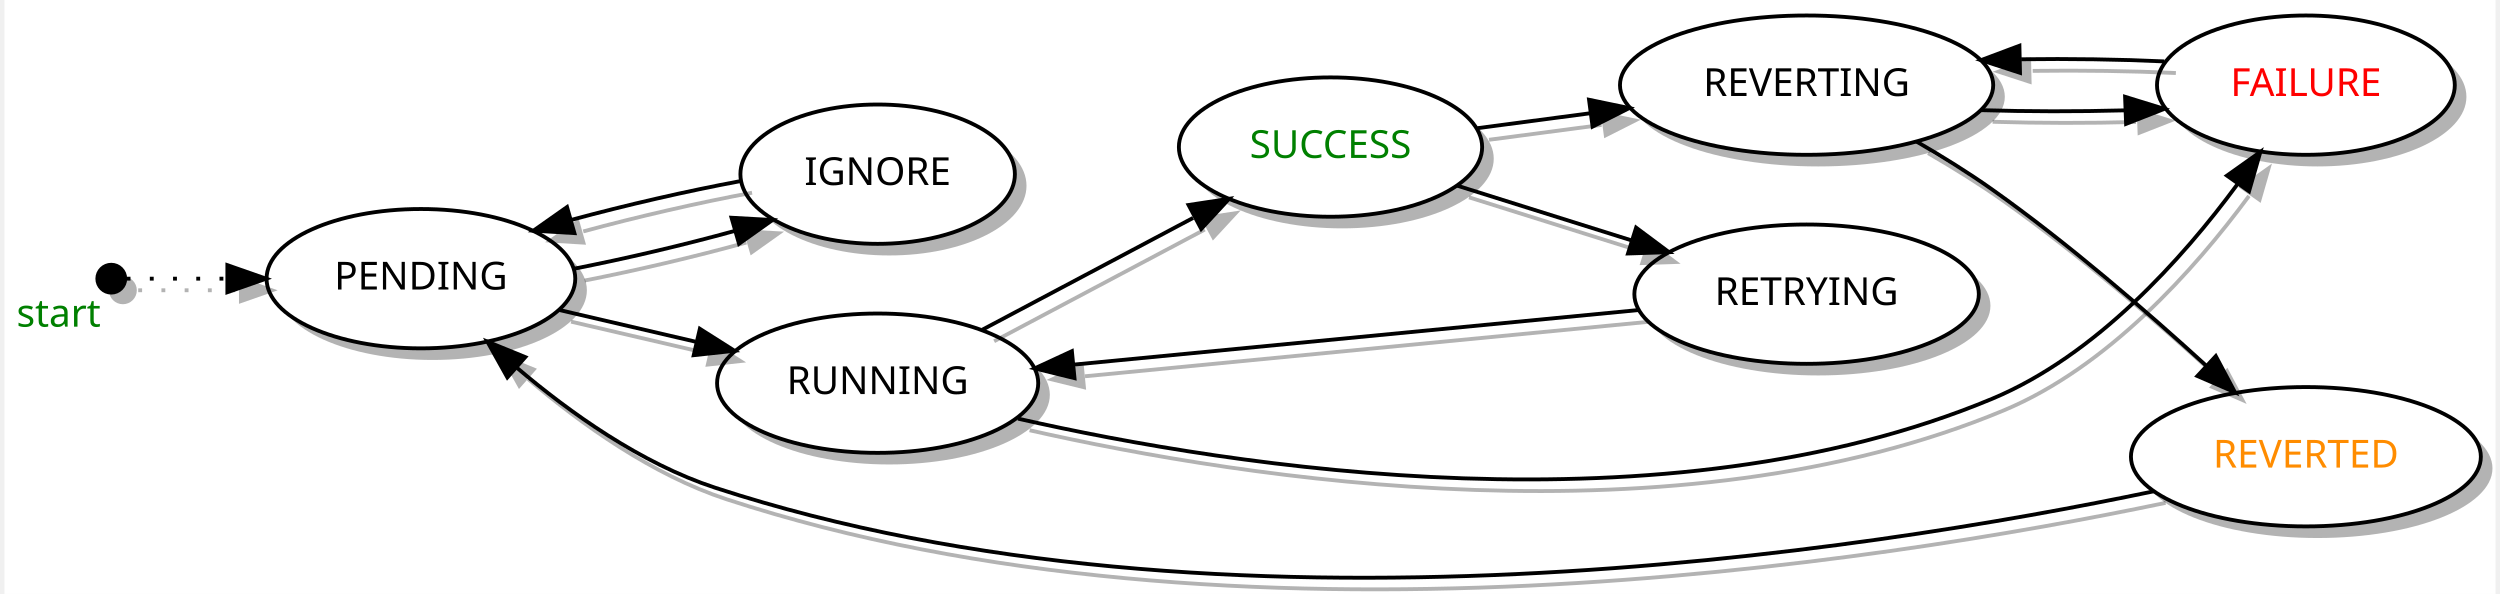
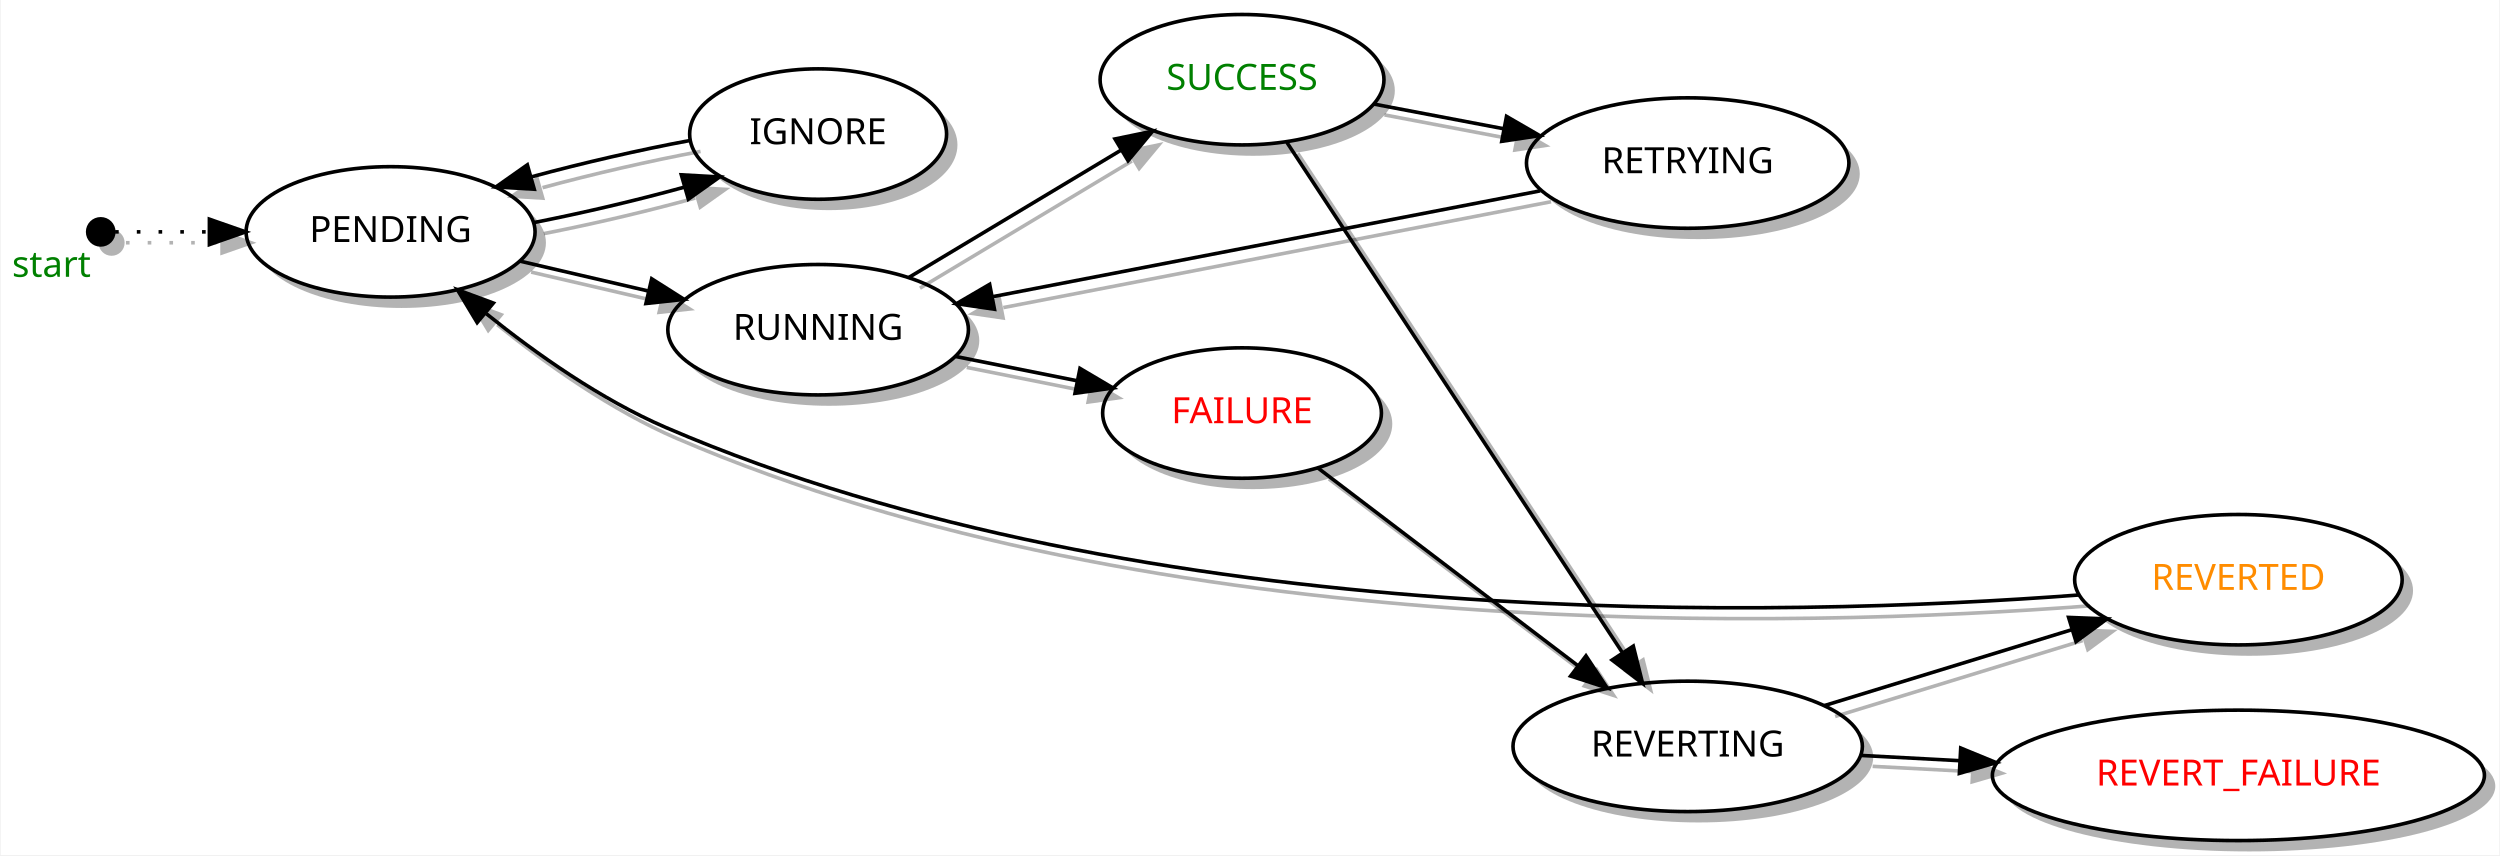
- <svg xmlns="http://www.w3.org/2000/svg" width="644pt" height="153pt" viewBox="0.00 0.00 643.60 153.45" preserveAspectRatio="xMidYMid meet" zoomAndPan="magnify" version="1.1" contentScriptType="application/ecmascript" contentStyleType="text/css">
+ <svg xmlns="http://www.w3.org/2000/svg" width="690pt" height="236pt" viewBox="0.00 0.00 689.60 236.00" preserveAspectRatio="xMidYMid meet" zoomAndPan="magnify" version="1.1" contentScriptType="application/ecmascript" contentStyleType="text/css">
  <defs>
    <linearGradient id="white" x1="0%" y1="0%" x2="0%" y2="0%">
      <stop offset="0%" style="stop-color:rgb(255,255,255);stop-opacity:1" />
    </linearGradient>
    <linearGradient id="black" x1="0%" y1="0%" x2="0%" y2="0%">
      <stop offset="0%" style="stop-color:rgb(0,0,0);stop-opacity:1" />
    </linearGradient>
    <linearGradient id="aquamarine" x1="0%" y1="0%" x2="100%" y2="100%">
      <stop offset="0%" style="stop-color:rgb(255,255,255);stop-opacity:1" />
      <stop offset="100%" style="stop-color:rgb(127,255,212);stop-opacity:1" />
    </linearGradient>
    <linearGradient id="azure" x1="0%" y1="0%" x2="100%" y2="100%">
      <stop offset="0%" style="stop-color:rgb(255,255,255);stop-opacity:1" />
      <stop offset="100%" style="stop-color:rgb(240,255,255);stop-opacity:1" />
    </linearGradient>
    <linearGradient id="blue" x1="0%" y1="0%" x2="100%" y2="100%">
      <stop offset="0%" style="stop-color:rgb(255,255,255);stop-opacity:1" />
      <stop offset="100%" style="stop-color:rgb(0,0,255);stop-opacity:1" />
    </linearGradient>
    <linearGradient id="blueviolet" x1="0%" y1="0%" x2="100%" y2="100%">
      <stop offset="0%" style="stop-color:rgb(255,255,255);stop-opacity:1" />
      <stop offset="100%" style="stop-color:rgb(138,43,226);stop-opacity:1" />
    </linearGradient>
    <linearGradient id="brown" x1="0%" y1="0%" x2="100%" y2="100%">
      <stop offset="0%" style="stop-color:rgb(255,255,255);stop-opacity:1" />
      <stop offset="100%" style="stop-color:rgb(165,42,42);stop-opacity:1" />
    </linearGradient>
    <linearGradient id="cadetblue" x1="0%" y1="0%" x2="100%" y2="100%">
      <stop offset="0%" style="stop-color:rgb(255,255,255);stop-opacity:1" />
      <stop offset="100%" style="stop-color:rgb(95,158,160);stop-opacity:1" />
    </linearGradient>
    <linearGradient id="chocolate" x1="0%" y1="0%" x2="100%" y2="100%">
      <stop offset="0%" style="stop-color:rgb(255,255,255);stop-opacity:1" />
      <stop offset="100%" style="stop-color:rgb(210,105,30);stop-opacity:1" />
    </linearGradient>
    <linearGradient id="cornflowerblue" x1="0%" y1="0%" x2="100%" y2="100%">
      <stop offset="0%" style="stop-color:rgb(255,255,255);stop-opacity:1" />
      <stop offset="100%" style="stop-color:rgb(100,149,237);stop-opacity:1" />
    </linearGradient>
    <linearGradient id="crimson" x1="0%" y1="0%" x2="100%" y2="100%">
      <stop offset="0%" style="stop-color:rgb(255,255,255);stop-opacity:1" />
      <stop offset="100%" style="stop-color:rgb(220,20,60);stop-opacity:1" />
    </linearGradient>
    <linearGradient id="cyan" x1="0%" y1="0%" x2="100%" y2="100%">
      <stop offset="0%" style="stop-color:rgb(255,255,255);stop-opacity:1" />
      <stop offset="100%" style="stop-color:rgb(0,255,255);stop-opacity:1" />
    </linearGradient>
    <linearGradient id="darkgreen" x1="0%" y1="0%" x2="100%" y2="100%">
      <stop offset="0%" style="stop-color:rgb(255,255,255);stop-opacity:1" />
      <stop offset="100%" style="stop-color:rgb(0,100,0);stop-opacity:1" />
    </linearGradient>
    <linearGradient id="darkorange" x1="0%" y1="0%" x2="100%" y2="100%">
      <stop offset="0%" style="stop-color:rgb(255,255,255);stop-opacity:1" />
      <stop offset="100%" style="stop-color:rgb(255,140,0);stop-opacity:1" />
    </linearGradient>
    <linearGradient id="gold" x1="0%" y1="0%" x2="100%" y2="100%">
      <stop offset="0%" style="stop-color:rgb(255,255,255);stop-opacity:1" />
      <stop offset="100%" style="stop-color:rgb(255,215,0);stop-opacity:1" />
    </linearGradient>
    <linearGradient id="gray" x1="0%" y1="0%" x2="100%" y2="100%">
      <stop offset="0%" style="stop-color:rgb(255,255,255);stop-opacity:1" />
      <stop offset="100%" style="stop-color:rgb(192,192,192);stop-opacity:1" />
    </linearGradient>
    <linearGradient id="greenyellow" x1="0%" y1="0%" x2="100%" y2="100%">
      <stop offset="0%" style="stop-color:rgb(255,255,255);stop-opacity:1" />
      <stop offset="100%" style="stop-color:rgb(173,255,47);stop-opacity:1" />
    </linearGradient>
    <linearGradient id="green" x1="0%" y1="0%" x2="100%" y2="100%">
      <stop offset="0%" style="stop-color:rgb(255,255,255);stop-opacity:1" />
      <stop offset="100%" style="stop-color:rgb(0,255,0);stop-opacity:1" />
    </linearGradient>
    <linearGradient id="grey" x1="0%" y1="0%" x2="100%" y2="100%">
      <stop offset="0%" style="stop-color:rgb(255,255,255);stop-opacity:1" />
      <stop offset="100%" style="stop-color:rgb(192,192,192);stop-opacity:1" />
    </linearGradient>
    <linearGradient id="hotpink" x1="0%" y1="0%" x2="100%" y2="100%">
      <stop offset="0%" style="stop-color:rgb(255,255,255);stop-opacity:1" />
      <stop offset="100%" style="stop-color:rgb(255,105,180);stop-opacity:1" />
    </linearGradient>
    <linearGradient id="indianred" x1="0%" y1="0%" x2="100%" y2="100%">
      <stop offset="0%" style="stop-color:rgb(255,255,255);stop-opacity:1" />
      <stop offset="100%" style="stop-color:rgb(205,92,92);stop-opacity:1" />
    </linearGradient>
    <linearGradient id="indigo" x1="0%" y1="0%" x2="100%" y2="100%">
      <stop offset="0%" style="stop-color:rgb(255,255,255);stop-opacity:1" />
      <stop offset="100%" style="stop-color:rgb(75,0,130);stop-opacity:1" />
    </linearGradient>
    <linearGradient id="lavender" x1="0%" y1="0%" x2="100%" y2="100%">
      <stop offset="0%" style="stop-color:rgb(255,255,255);stop-opacity:1" />
      <stop offset="100%" style="stop-color:rgb(230,230,250);stop-opacity:1" />
    </linearGradient>
    <linearGradient id="lightblue" x1="0%" y1="0%" x2="100%" y2="100%">
      <stop offset="0%" style="stop-color:rgb(255,255,255);stop-opacity:1" />
      <stop offset="100%" style="stop-color:rgb(173,216,230);stop-opacity:1" />
    </linearGradient>
    <linearGradient id="lightgray" x1="0%" y1="0%" x2="100%" y2="100%">
      <stop offset="0%" style="stop-color:rgb(255,255,255);stop-opacity:1" />
      <stop offset="100%" style="stop-color:rgb(211,211,211);stop-opacity:1" />
    </linearGradient>
    <linearGradient id="lightgrey" x1="0%" y1="0%" x2="100%" y2="100%">
      <stop offset="0%" style="stop-color:rgb(255,255,255);stop-opacity:1" />
      <stop offset="100%" style="stop-color:rgb(211,211,211);stop-opacity:1" />
    </linearGradient>
    <linearGradient id="magenta" x1="0%" y1="0%" x2="100%" y2="100%">
      <stop offset="0%" style="stop-color:rgb(255,255,255);stop-opacity:1" />
      <stop offset="100%" style="stop-color:rgb(255,0,255);stop-opacity:1" />
    </linearGradient>
    <linearGradient id="maroon" x1="0%" y1="0%" x2="100%" y2="100%">
      <stop offset="0%" style="stop-color:rgb(255,255,255);stop-opacity:1" />
      <stop offset="100%" style="stop-color:rgb(176,48,96);stop-opacity:1" />
    </linearGradient>
    <linearGradient id="mediumblue" x1="0%" y1="0%" x2="100%" y2="100%">
      <stop offset="0%" style="stop-color:rgb(255,255,255);stop-opacity:1" />
      <stop offset="100%" style="stop-color:rgb(0,0,205);stop-opacity:1" />
    </linearGradient>
    <linearGradient id="mediumpurple" x1="0%" y1="0%" x2="100%" y2="100%">
      <stop offset="0%" style="stop-color:rgb(255,255,255);stop-opacity:1" />
      <stop offset="100%" style="stop-color:rgb(147,112,219);stop-opacity:1" />
    </linearGradient>
    <linearGradient id="orange" x1="0%" y1="0%" x2="100%" y2="100%">
      <stop offset="0%" style="stop-color:rgb(255,255,255);stop-opacity:1" />
      <stop offset="100%" style="stop-color:rgb(255,165,0);stop-opacity:1" />
    </linearGradient>
    <linearGradient id="pink" x1="0%" y1="0%" x2="100%" y2="100%">
      <stop offset="0%" style="stop-color:rgb(255,255,255);stop-opacity:1" />
      <stop offset="100%" style="stop-color:rgb(255,192,203);stop-opacity:1" />
    </linearGradient>
    <linearGradient id="purple" x1="0%" y1="0%" x2="100%" y2="100%">
      <stop offset="0%" style="stop-color:rgb(255,255,255);stop-opacity:1" />
      <stop offset="100%" style="stop-color:rgb(160,32,240);stop-opacity:1" />
    </linearGradient>
    <linearGradient id="red" x1="0%" y1="0%" x2="100%" y2="100%">
      <stop offset="0%" style="stop-color:rgb(255,255,255);stop-opacity:1" />
      <stop offset="100%" style="stop-color:rgb(255,0,0);stop-opacity:1" />
    </linearGradient>
    <linearGradient id="steelblue" x1="0%" y1="0%" x2="100%" y2="100%">
      <stop offset="0%" style="stop-color:rgb(255,255,255);stop-opacity:1" />
      <stop offset="100%" style="stop-color:rgb(70,130,180);stop-opacity:1" />
    </linearGradient>
    <linearGradient id="violet" x1="0%" y1="0%" x2="100%" y2="100%">
      <stop offset="0%" style="stop-color:rgb(255,255,255);stop-opacity:1" />
      <stop offset="100%" style="stop-color:rgb(238,130,238);stop-opacity:1" />
    </linearGradient>
    <linearGradient id="yellow" x1="0%" y1="0%" x2="100%" y2="100%">
      <stop offset="0%" style="stop-color:rgb(255,255,255);stop-opacity:1" />
      <stop offset="100%" style="stop-color:rgb(255,255,0);stop-opacity:1" />
    </linearGradient>
    <linearGradient id="none" x1="0%" y1="0%" x2="100%" y2="100%">
      <stop offset="0%" style="stop-color:rgb(255,255,255);stop-opacity:1" />
      <stop offset="100%" style="stop-color:rgb(255,255,255);stop-opacity:1" />
    </linearGradient>
  </defs>
-   <g id="graph0" class="graph" transform="scale(1 1) rotate(0) translate(4 149.447)">
-     <polygon fill="white" stroke="none" points="-4,4 -4,-149.447 639.6,-149.447 639.6,4 -4,4" />
+   <g id="graph0" class="graph" transform="scale(1 1) rotate(0) translate(4 232)">
+     <polygon fill="white" stroke="none" points="-4,4 -4,-232 685.6,-232 685.6,4 -4,4" />
    <g id="node1" class="node">
-       <ellipse fill="none" stroke="black" cx="103.6" cy="-77.447" rx="39.877" ry="18" style="fill: black; stroke: none; fill-opacity:0.3" transform="translate(3,3)" />
-       <ellipse fill="none" stroke="black" cx="103.6" cy="-77.447" rx="39.877" ry="18" style="fill: url(#none);stroke: black;" />
-       <text text-anchor="middle" x="103.6" y="-74.647" font-family="Times,serif" font-size="11.00" style="font-size:10px; font-family:sans-serif;">PENDING</text>
+       <ellipse fill="none" stroke="black" cx="103.6" cy="-168" rx="39.877" ry="18" style="fill: black; stroke: none; fill-opacity:0.3" transform="translate(3,3)" />
+       <ellipse fill="none" stroke="black" cx="103.6" cy="-168" rx="39.877" ry="18" style="fill: url(#none);stroke: black;" />
+       <text text-anchor="middle" x="103.6" y="-165.2" font-family="Times,serif" font-size="11.00" style="font-size:10px; font-family:sans-serif;">PENDING</text>
    </g>
    <g id="node2" class="node">
-       <ellipse fill="none" stroke="black" cx="221.6" cy="-104.447" rx="35.458" ry="18" style="fill: black; stroke: none; fill-opacity:0.3" transform="translate(3,3)" />
-       <ellipse fill="none" stroke="black" cx="221.6" cy="-104.447" rx="35.458" ry="18" style="fill: url(#none);stroke: black;" />
-       <text text-anchor="middle" x="221.6" y="-101.647" font-family="Times,serif" font-size="11.00" style="font-size:10px; font-family:sans-serif;">IGNORE</text>
+       <ellipse fill="none" stroke="black" cx="221.6" cy="-195" rx="35.458" ry="18" style="fill: black; stroke: none; fill-opacity:0.3" transform="translate(3,3)" />
+       <ellipse fill="none" stroke="black" cx="221.6" cy="-195" rx="35.458" ry="18" style="fill: url(#none);stroke: black;" />
+       <text text-anchor="middle" x="221.6" y="-192.2" font-family="Times,serif" font-size="11.00" style="font-size:10px; font-family:sans-serif;">IGNORE</text>
    </g>
    <g id="edge1" class="edge">
-       <polygon fill="black" stroke="black" points="183.844,-93.193 194.423,-92.603 185.786,-86.468 183.844,-93.193" style="fill: black; stroke: none; fill-opacity:0.3" transform="translate(3,3)" />
-       <path fill="none" stroke="black" d="M142.904,-79.971C156.367,-82.596 171.436,-86.136 184.694,-89.795" style="fill: none; stroke: black; stroke-opacity:0.3" transform="translate(3,3)" />
-       <polygon fill="black" stroke="black" points="183.844,-93.193 194.423,-92.603 185.786,-86.468 183.844,-93.193" style="fill: url(#black);stroke: black;" />
-       <path fill="none" stroke="black" d="M142.904,-79.971C156.367,-82.596 171.436,-86.136 184.694,-89.795" />
+       <polygon fill="black" stroke="black" points="183.844,-183.746 194.423,-183.156 185.786,-177.02 183.844,-183.746" style="fill: black; stroke: none; fill-opacity:0.3" transform="translate(3,3)" />
+       <path fill="none" stroke="black" d="M142.904,-170.524C156.367,-173.149 171.436,-176.689 184.694,-180.348" style="fill: none; stroke: black; stroke-opacity:0.3" transform="translate(3,3)" />
+       <polygon fill="black" stroke="black" points="183.844,-183.746 194.423,-183.156 185.786,-177.02 183.844,-183.746" style="fill: url(#black);stroke: black;" />
+       <path fill="none" stroke="black" d="M142.904,-170.524C156.367,-173.149 171.436,-176.689 184.694,-180.348" />
    </g>
    <g id="node3" class="node">
-       <ellipse fill="none" stroke="black" cx="221.6" cy="-50.447" rx="41.485" ry="18" style="fill: black; stroke: none; fill-opacity:0.3" transform="translate(3,3)" />
-       <ellipse fill="none" stroke="black" cx="221.6" cy="-50.447" rx="41.485" ry="18" style="fill: url(#none);stroke: black;" />
-       <text text-anchor="middle" x="221.6" y="-47.647" font-family="Times,serif" font-size="11.00" style="font-size:10px; font-family:sans-serif;">RUNNING</text>
+       <ellipse fill="none" stroke="black" cx="221.6" cy="-141" rx="41.485" ry="18" style="fill: black; stroke: none; fill-opacity:0.3" transform="translate(3,3)" />
+       <ellipse fill="none" stroke="black" cx="221.6" cy="-141" rx="41.485" ry="18" style="fill: url(#none);stroke: black;" />
+       <text text-anchor="middle" x="221.6" y="-138.2" font-family="Times,serif" font-size="11.00" style="font-size:10px; font-family:sans-serif;">RUNNING</text>
    </g>
    <g id="edge2" class="edge">
-       <polygon fill="black" stroke="black" points="175.668,-64.499 184.615,-58.823 174.081,-57.681 175.668,-64.499" style="fill: black; stroke: none; fill-opacity:0.3" transform="translate(3,3)" />
-       <path fill="none" stroke="black" d="M139.404,-69.346C150.45,-66.775 162.839,-63.892 174.549,-61.166" style="fill: none; stroke: black; stroke-opacity:0.3" transform="translate(3,3)" />
-       <polygon fill="black" stroke="black" points="175.668,-64.499 184.615,-58.823 174.081,-57.681 175.668,-64.499" style="fill: url(#black);stroke: black;" />
-       <path fill="none" stroke="black" d="M139.404,-69.346C150.45,-66.775 162.839,-63.892 174.549,-61.166" />
+       <polygon fill="black" stroke="black" points="175.668,-155.052 184.615,-149.376 174.081,-148.234 175.668,-155.052" style="fill: black; stroke: none; fill-opacity:0.3" transform="translate(3,3)" />
+       <path fill="none" stroke="black" d="M139.404,-159.899C150.45,-157.328 162.839,-154.444 174.549,-151.719" style="fill: none; stroke: black; stroke-opacity:0.3" transform="translate(3,3)" />
+       <polygon fill="black" stroke="black" points="175.668,-155.052 184.615,-149.376 174.081,-148.234 175.668,-155.052" style="fill: url(#black);stroke: black;" />
+       <path fill="none" stroke="black" d="M139.404,-159.899C150.45,-157.328 162.839,-154.444 174.549,-151.719" />
+     </g>
+     <g id="edge9" class="edge">
+       <polygon fill="black" stroke="black" points="143.256,-179.774 132.68,-180.414 141.347,-186.508 143.256,-179.774" style="fill: black; stroke: none; fill-opacity:0.3" transform="translate(3,3)" />
+       <path fill="none" stroke="black" d="M186.149,-193.21C172.427,-190.657 156.587,-187.02 142.538,-183.208" style="fill: none; stroke: black; stroke-opacity:0.3" transform="translate(3,3)" />
+       <polygon fill="black" stroke="black" points="143.256,-179.774 132.68,-180.414 141.347,-186.508 143.256,-179.774" style="fill: url(#black);stroke: black;" />
+       <path fill="none" stroke="black" d="M186.149,-193.21C172.427,-190.657 156.587,-187.02 142.538,-183.208" />
+     </g>
+     <g id="node4" class="node">
+       <ellipse fill="none" stroke="black" cx="338.6" cy="-210" rx="39.174" ry="18" style="fill: black; stroke: none; fill-opacity:0.3" transform="translate(3,3)" />
+       <ellipse fill="none" stroke="black" cx="338.6" cy="-210" rx="39.174" ry="18" style="fill: url(#none);stroke: black;" />
+       <text text-anchor="middle" x="338.6" y="-207.2" font-family="Times,serif" font-size="11.00" fill="green" style="font-size:10px; font-family:sans-serif;">SUCCESS</text>
    </g>
    <g id="edge6" class="edge">
-       <polygon fill="black" stroke="black" points="143.256,-89.221 132.68,-89.861 141.347,-95.956 143.256,-89.221" style="fill: black; stroke: none; fill-opacity:0.3" transform="translate(3,3)" />
-       <path fill="none" stroke="black" d="M186.149,-102.657C172.427,-100.105 156.587,-96.467 142.538,-92.655" style="fill: none; stroke: black; stroke-opacity:0.3" transform="translate(3,3)" />
-       <polygon fill="black" stroke="black" points="143.256,-89.221 132.68,-89.861 141.347,-95.956 143.256,-89.221" style="fill: url(#black);stroke: black;" />
-       <path fill="none" stroke="black" d="M186.149,-102.657C172.427,-100.105 156.587,-96.467 142.538,-92.655" />
-     </g>
-     <g id="node4" class="node">
-       <ellipse fill="none" stroke="black" cx="338.6" cy="-111.447" rx="39.174" ry="18" style="fill: black; stroke: none; fill-opacity:0.3" transform="translate(3,3)" />
-       <ellipse fill="none" stroke="black" cx="338.6" cy="-111.447" rx="39.174" ry="18" style="fill: url(#none);stroke: black;" />
-       <text text-anchor="middle" x="338.6" y="-108.647" font-family="Times,serif" font-size="11.00" fill="green" style="font-size:10px; font-family:sans-serif;">SUCCESS</text>
+       <polygon fill="black" stroke="black" points="303.542,-193.647 313.918,-195.791 307.144,-187.645 303.542,-193.647" style="fill: black; stroke: none; fill-opacity:0.3" transform="translate(3,3)" />
+       <path fill="none" stroke="black" d="M246.708,-155.465C263.688,-165.653 286.614,-179.408 305.192,-190.555" style="fill: none; stroke: black; stroke-opacity:0.3" transform="translate(3,3)" />
+       <polygon fill="black" stroke="black" points="303.542,-193.647 313.918,-195.791 307.144,-187.645 303.542,-193.647" style="fill: url(#black);stroke: black;" />
+       <path fill="none" stroke="black" d="M246.708,-155.465C263.688,-165.653 286.614,-179.408 305.192,-190.555" />
+     </g>
+     <g id="node7" class="node">
+       <ellipse fill="none" stroke="black" cx="338.6" cy="-118" rx="38.471" ry="18" style="fill: black; stroke: none; fill-opacity:0.3" transform="translate(3,3)" />
+       <ellipse fill="none" stroke="black" cx="338.6" cy="-118" rx="38.471" ry="18" style="fill: url(#none);stroke: black;" />
+       <text text-anchor="middle" x="338.6" y="-115.2" font-family="Times,serif" font-size="11.00" fill="red" style="font-size:10px; font-family:sans-serif;">FAILURE</text>
+     </g>
+     <g id="edge7" class="edge">
+       <polygon fill="black" stroke="black" points="293.875,-130.314 302.994,-124.921 292.502,-123.45 293.875,-130.314" style="fill: black; stroke: none; fill-opacity:0.3" transform="translate(3,3)" />
+       <path fill="none" stroke="black" d="M259.62,-133.596C270.277,-131.465 282.015,-129.117 293.076,-126.905" style="fill: none; stroke: black; stroke-opacity:0.3" transform="translate(3,3)" />
+       <polygon fill="black" stroke="black" points="293.875,-130.314 302.994,-124.921 292.502,-123.45 293.875,-130.314" style="fill: url(#black);stroke: black;" />
+       <path fill="none" stroke="black" d="M259.62,-133.596C270.277,-131.465 282.015,-129.117 293.076,-126.905" />
+     </g>
+     <g id="node5" class="node">
+       <ellipse fill="none" stroke="black" cx="461.6" cy="-187" rx="44.498" ry="18" style="fill: black; stroke: none; fill-opacity:0.3" transform="translate(3,3)" />
+       <ellipse fill="none" stroke="black" cx="461.6" cy="-187" rx="44.498" ry="18" style="fill: url(#none);stroke: black;" />
+       <text text-anchor="middle" x="461.6" y="-184.2" font-family="Times,serif" font-size="11.00" style="font-size:10px; font-family:sans-serif;">RETRYING</text>
+     </g>
+     <g id="edge3" class="edge">
+       <polygon fill="black" stroke="black" points="411.599,-199.877 420.769,-194.571 410.292,-193 411.599,-199.877" style="fill: black; stroke: none; fill-opacity:0.3" transform="translate(3,3)" />
+       <path fill="none" stroke="black" d="M374.923,-203.286C386.15,-201.152 398.784,-198.75 410.831,-196.46" style="fill: none; stroke: black; stroke-opacity:0.3" transform="translate(3,3)" />
+       <polygon fill="black" stroke="black" points="411.599,-199.877 420.769,-194.571 410.292,-193 411.599,-199.877" style="fill: url(#black);stroke: black;" />
+       <path fill="none" stroke="black" d="M374.923,-203.286C386.15,-201.152 398.784,-198.75 410.831,-196.46" />
+     </g>
+     <g id="node6" class="node">
+       <ellipse fill="none" stroke="black" cx="461.6" cy="-26" rx="48.214" ry="18" style="fill: black; stroke: none; fill-opacity:0.3" transform="translate(3,3)" />
+       <ellipse fill="none" stroke="black" cx="461.6" cy="-26" rx="48.214" ry="18" style="fill: url(#none);stroke: black;" />
+       <text text-anchor="middle" x="461.6" y="-23.2" font-family="Times,serif" font-size="11.00" style="font-size:10px; font-family:sans-serif;">REVERTING</text>
+     </g>
+     <g id="edge4" class="edge">
+       <polygon fill="black" stroke="black" points="446.589,-53.677 449.159,-43.398 440.74,-49.831 446.589,-53.677" style="fill: black; stroke: none; fill-opacity:0.3" transform="translate(3,3)" />
+       <path fill="none" stroke="black" d="M350.983,-192.69C372.333,-160.224 418.489,-90.037 443.559,-51.913" style="fill: none; stroke: black; stroke-opacity:0.3" transform="translate(3,3)" />
+       <polygon fill="black" stroke="black" points="446.589,-53.677 449.159,-43.398 440.74,-49.831 446.589,-53.677" style="fill: url(#black);stroke: black;" />
+       <path fill="none" stroke="black" d="M350.983,-192.69C372.333,-160.224 418.489,-90.037 443.559,-51.913" />
+     </g>
+     <g id="edge5" class="edge">
+       <polygon fill="black" stroke="black" points="270.27,-146.649 259.788,-148.188 268.942,-153.522 270.27,-146.649" style="fill: black; stroke: none; fill-opacity:0.3" transform="translate(3,3)" />
+       <path fill="none" stroke="black" d="M420.898,-179.327C379.28,-171.283 313.912,-158.649 269.71,-150.105" style="fill: none; stroke: black; stroke-opacity:0.3" transform="translate(3,3)" />
+       <polygon fill="black" stroke="black" points="270.27,-146.649 259.788,-148.188 268.942,-153.522 270.27,-146.649" style="fill: url(#black);stroke: black;" />
+       <path fill="none" stroke="black" d="M420.898,-179.327C379.28,-171.283 313.912,-158.649 269.71,-150.105" />
+     </g>
+     <g id="node8" class="node">
+       <ellipse fill="none" stroke="black" cx="613.6" cy="-72" rx="45.201" ry="18" style="fill: black; stroke: none; fill-opacity:0.3" transform="translate(3,3)" />
+       <ellipse fill="none" stroke="black" cx="613.6" cy="-72" rx="45.201" ry="18" style="fill: url(#none);stroke: black;" />
+       <text text-anchor="middle" x="613.6" y="-69.2" font-family="Times,serif" font-size="11.00" fill="darkorange" style="font-size:10px; font-family:sans-serif;">REVERTED</text>
+     </g>
+     <g id="edge11" class="edge">
+       <polygon fill="black" stroke="black" points="566.731,-61.594 577.318,-61.18 568.783,-54.902 566.731,-61.594" style="fill: black; stroke: none; fill-opacity:0.3" transform="translate(3,3)" />
+       <path fill="none" stroke="black" d="M499.294,-37.253C519.903,-43.573 545.786,-51.51 567.61,-58.203" style="fill: none; stroke: black; stroke-opacity:0.3" transform="translate(3,3)" />
+       <polygon fill="black" stroke="black" points="566.731,-61.594 577.318,-61.18 568.783,-54.902 566.731,-61.594" style="fill: url(#black);stroke: black;" />
+       <path fill="none" stroke="black" d="M499.294,-37.253C519.903,-43.573 545.786,-51.51 567.61,-58.203" />
+     </g>
+     <g id="node9" class="node">
+       <ellipse fill="none" stroke="black" cx="613.6" cy="-18" rx="67.902" ry="18" style="fill: black; stroke: none; fill-opacity:0.3" transform="translate(3,3)" />
+       <ellipse fill="none" stroke="black" cx="613.6" cy="-18" rx="67.902" ry="18" style="fill: url(#none);stroke: black;" />
+       <text text-anchor="middle" x="613.6" y="-15.2" font-family="Times,serif" font-size="11.00" fill="red" style="font-size:10px; font-family:sans-serif;">REVERT_FAILURE</text>
+     </g>
+     <g id="edge10" class="edge">
+       <polygon fill="black" stroke="black" points="536.962,-25.539 546.761,-21.511 536.589,-18.549 536.962,-25.539" style="fill: black; stroke: none; fill-opacity:0.3" transform="translate(3,3)" />
+       <path fill="none" stroke="black" d="M509.649,-23.491C518.294,-23.03 527.516,-22.538 536.755,-22.045" style="fill: none; stroke: black; stroke-opacity:0.3" transform="translate(3,3)" />
+       <polygon fill="black" stroke="black" points="536.962,-25.539 546.761,-21.511 536.589,-18.549 536.962,-25.539" style="fill: url(#black);stroke: black;" />
+       <path fill="none" stroke="black" d="M509.649,-23.491C518.294,-23.03 527.516,-22.538 536.755,-22.045" />
    </g>
    <g id="edge12" class="edge">
-       <polygon fill="black" stroke="black" points="301.924,-96.485 312.398,-98.079 305.204,-90.301 301.924,-96.485" style="fill: black; stroke: none; fill-opacity:0.3" transform="translate(3,3)" />
-       <path fill="none" stroke="black" d="M248.695,-64.289C264.799,-72.831 285.643,-83.887 303.1,-93.147" style="fill: none; stroke: black; stroke-opacity:0.3" transform="translate(3,3)" />
-       <polygon fill="black" stroke="black" points="301.924,-96.485 312.398,-98.079 305.204,-90.301 301.924,-96.485" style="fill: url(#black);stroke: black;" />
-       <path fill="none" stroke="black" d="M248.695,-64.289C264.799,-72.831 285.643,-83.887 303.1,-93.147" />
-     </g>
-     <g id="node7" class="node">
-       <ellipse fill="none" stroke="black" cx="590.6" cy="-127.447" rx="38.471" ry="18" style="fill: black; stroke: none; fill-opacity:0.3" transform="translate(3,3)" />
-       <ellipse fill="none" stroke="black" cx="590.6" cy="-127.447" rx="38.471" ry="18" style="fill: url(#none);stroke: black;" />
-       <text text-anchor="middle" x="590.6" y="-124.647" font-family="Times,serif" font-size="11.00" fill="red" style="font-size:10px; font-family:sans-serif;">FAILURE</text>
-     </g>
-     <g id="edge11" class="edge">
-       <polygon fill="black" stroke="black" points="570.2,-104.071 578.84,-110.203 575.91,-100.021 570.2,-104.071" style="fill: black; stroke: none; fill-opacity:0.3" transform="translate(3,3)" />
-       <path fill="none" stroke="black" d="M257.86,-41.287C313.747,-28.629 424.999,-11.096 509.6,-46.447 536.327,-57.615 558.671,-82.543 572.892,-101.815" style="fill: none; stroke: black; stroke-opacity:0.3" transform="translate(3,3)" />
-       <polygon fill="black" stroke="black" points="570.2,-104.071 578.84,-110.203 575.91,-100.021 570.2,-104.071" style="fill: url(#black);stroke: black;" />
-       <path fill="none" stroke="black" d="M257.86,-41.287C313.747,-28.629 424.999,-11.096 509.6,-46.447 536.327,-57.615 558.671,-82.543 572.892,-101.815" />
-     </g>
-     <g id="node5" class="node">
-       <ellipse fill="none" stroke="black" cx="461.6" cy="-73.447" rx="44.498" ry="18" style="fill: black; stroke: none; fill-opacity:0.3" transform="translate(3,3)" />
-       <ellipse fill="none" stroke="black" cx="461.6" cy="-73.447" rx="44.498" ry="18" style="fill: url(#none);stroke: black;" />
-       <text text-anchor="middle" x="461.6" y="-70.647" font-family="Times,serif" font-size="11.00" style="font-size:10px; font-family:sans-serif;">RETRYING</text>
-     </g>
-     <g id="edge3" class="edge">
-       <polygon fill="black" stroke="black" points="417.556,-90.634 426.048,-84.298 415.458,-83.955 417.556,-90.634" style="fill: black; stroke: none; fill-opacity:0.3" transform="translate(3,3)" />
-       <path fill="none" stroke="black" d="M371.391,-101.463C385.177,-97.134 401.55,-91.992 416.484,-87.302" style="fill: none; stroke: black; stroke-opacity:0.3" transform="translate(3,3)" />
-       <polygon fill="black" stroke="black" points="417.556,-90.634 426.048,-84.298 415.458,-83.955 417.556,-90.634" style="fill: url(#black);stroke: black;" />
-       <path fill="none" stroke="black" d="M371.391,-101.463C385.177,-97.134 401.55,-91.992 416.484,-87.302" />
-     </g>
-     <g id="node6" class="node">
-       <ellipse fill="none" stroke="black" cx="461.6" cy="-127.447" rx="48.214" ry="18" style="fill: black; stroke: none; fill-opacity:0.3" transform="translate(3,3)" />
-       <ellipse fill="none" stroke="black" cx="461.6" cy="-127.447" rx="48.214" ry="18" style="fill: url(#none);stroke: black;" />
-       <text text-anchor="middle" x="461.6" y="-124.647" font-family="Times,serif" font-size="11.00" style="font-size:10px; font-family:sans-serif;">REVERTING</text>
-     </g>
-     <g id="edge4" class="edge">
-       <polygon fill="black" stroke="black" points="405.392,-123.677 415.764,-121.518 406.309,-116.738 405.392,-123.677" style="fill: black; stroke: none; fill-opacity:0.3" transform="translate(3,3)" />
-       <path fill="none" stroke="black" d="M376.561,-116.335C385.743,-117.549 395.782,-118.876 405.623,-120.178" style="fill: none; stroke: black; stroke-opacity:0.3" transform="translate(3,3)" />
-       <polygon fill="black" stroke="black" points="405.392,-123.677 415.764,-121.518 406.309,-116.738 405.392,-123.677" style="fill: url(#black);stroke: black;" />
-       <path fill="none" stroke="black" d="M376.561,-116.335C385.743,-117.549 395.782,-118.876 405.623,-120.178" />
-     </g>
-     <g id="edge5" class="edge">
-       <polygon fill="black" stroke="black" points="272.458,-51.749 262.168,-54.271 271.785,-58.717 272.458,-51.749" style="fill: black; stroke: none; fill-opacity:0.3" transform="translate(3,3)" />
-       <path fill="none" stroke="black" d="M418.124,-69.342C377.203,-65.388 315.316,-59.407 272.165,-55.237" style="fill: none; stroke: black; stroke-opacity:0.3" transform="translate(3,3)" />
-       <polygon fill="black" stroke="black" points="272.458,-51.749 262.168,-54.271 271.785,-58.717 272.458,-51.749" style="fill: url(#black);stroke: black;" />
-       <path fill="none" stroke="black" d="M418.124,-69.342C377.203,-65.388 315.316,-59.407 272.165,-55.237" />
-     </g>
-     <g id="edge9" class="edge">
-       <polygon fill="black" stroke="black" points="543.885,-124.442 554.007,-121.314 544.143,-117.447 543.885,-124.442" style="fill: black; stroke: none; fill-opacity:0.3" transform="translate(3,3)" />
-       <path fill="none" stroke="black" d="M506.662,-120.986C518.631,-120.62 531.619,-120.602 543.687,-120.933" style="fill: none; stroke: black; stroke-opacity:0.3" transform="translate(3,3)" />
-       <polygon fill="black" stroke="black" points="543.885,-124.442 554.007,-121.314 544.143,-117.447 543.885,-124.442" style="fill: url(#black);stroke: black;" />
-       <path fill="none" stroke="black" d="M506.662,-120.986C518.631,-120.62 531.619,-120.602 543.687,-120.933" />
-     </g>
-     <g id="node8" class="node">
-       <ellipse fill="none" stroke="black" cx="590.6" cy="-31.447" rx="45.201" ry="18" style="fill: black; stroke: none; fill-opacity:0.3" transform="translate(3,3)" />
-       <ellipse fill="none" stroke="black" cx="590.6" cy="-31.447" rx="45.201" ry="18" style="fill: url(#none);stroke: black;" />
-       <text text-anchor="middle" x="590.6" y="-28.647" font-family="Times,serif" font-size="11.00" fill="darkorange" style="font-size:10px; font-family:sans-serif;">REVERTED</text>
+       <polygon fill="black" stroke="black" points="433.526,-50.982 439.368,-42.144 429.289,-45.41 433.526,-50.982" style="fill: black; stroke: none; fill-opacity:0.3" transform="translate(3,3)" />
+       <path fill="none" stroke="black" d="M359.581,-102.808C379.103,-87.965 409.044,-65.2 431.266,-48.303" style="fill: none; stroke: black; stroke-opacity:0.3" transform="translate(3,3)" />
+       <polygon fill="black" stroke="black" points="433.526,-50.982 439.368,-42.144 429.289,-45.41 433.526,-50.982" style="fill: url(#black);stroke: black;" />
+       <path fill="none" stroke="black" d="M359.581,-102.808C379.103,-87.965 409.044,-65.2 431.266,-48.303" />
    </g>
    <g id="edge8" class="edge">
-       <polygon fill="black" stroke="black" points="567.317,-57.444 572.288,-48.088 562.568,-52.302 567.317,-57.444" style="fill: black; stroke: none; fill-opacity:0.3" transform="translate(3,3)" />
-       <path fill="none" stroke="black" d="M489.99,-112.882C496.565,-109.069 503.458,-104.8 509.6,-100.447 529.096,-86.629 549.47,-69.004 564.777,-55.026" style="fill: none; stroke: black; stroke-opacity:0.3" transform="translate(3,3)" />
-       <polygon fill="black" stroke="black" points="567.317,-57.444 572.288,-48.088 562.568,-52.302 567.317,-57.444" style="fill: url(#black);stroke: black;" />
-       <path fill="none" stroke="black" d="M489.99,-112.882C496.565,-109.069 503.458,-104.8 509.6,-100.447 529.096,-86.629 549.47,-69.004 564.777,-55.026" />
-     </g>
-     <g id="edge7" class="edge">
-       <polygon fill="black" stroke="black" points="516.737,-130.628 506.662,-133.908 516.583,-137.627 516.737,-130.628" style="fill: black; stroke: none; fill-opacity:0.3" transform="translate(3,3)" />
-       <path fill="none" stroke="black" d="M554.007,-133.581C542.529,-134.122 529.533,-134.307 517.018,-134.135" style="fill: none; stroke: black; stroke-opacity:0.3" transform="translate(3,3)" />
-       <polygon fill="black" stroke="black" points="516.737,-130.628 506.662,-133.908 516.583,-137.627 516.737,-130.628" style="fill: url(#black);stroke: black;" />
-       <path fill="none" stroke="black" d="M554.007,-133.581C542.529,-134.122 529.533,-134.307 517.018,-134.135" />
-     </g>
-     <g id="edge10" class="edge">
-       <polygon fill="black" stroke="black" points="125.933,-51.941 120.762,-61.189 130.571,-57.184 125.933,-51.941" style="fill: black; stroke: none; fill-opacity:0.3" transform="translate(3,3)" />
-       <path fill="none" stroke="black" d="M551.345,-22.53C477.342,-7.034 310.363,19.332 179.6,-23.447 160.479,-29.703 142.096,-42.785 128.315,-54.507" style="fill: none; stroke: black; stroke-opacity:0.3" transform="translate(3,3)" />
-       <polygon fill="black" stroke="black" points="125.933,-51.941 120.762,-61.189 130.571,-57.184 125.933,-51.941" style="fill: url(#black);stroke: black;" />
-       <path fill="none" stroke="black" d="M551.345,-22.53C477.342,-7.034 310.363,19.332 179.6,-23.447 160.479,-29.703 142.096,-42.785 128.315,-54.507" />
-     </g>
-     <g id="node9" class="node">
-       <ellipse fill="black" stroke="black" cx="23.6" cy="-77.447" rx="3.6" ry="3.6" style="fill: black; stroke: none; fill-opacity:0.3" transform="translate(3,3)" />
-       <ellipse fill="black" stroke="black" cx="23.6" cy="-77.447" rx="3.6" ry="3.6" style="fill: url(#black);stroke: black;" />
-       <text text-anchor="middle" x="10" y="-65.047" font-family="Times,serif" font-size="11.00" fill="green" style="font-size:10px; font-family:sans-serif;">start</text>
+       <polygon fill="black" stroke="black" points="127.495,-142.965 122.03,-152.042 131.963,-148.354 127.495,-142.965" style="fill: black; stroke: none; fill-opacity:0.3" transform="translate(3,3)" />
+       <path fill="none" stroke="black" d="M569.602,-67.783C489.293,-61.68 312.609,-56.712 179.6,-114 161.661,-121.726 143.824,-134.315 130.048,-145.395" style="fill: none; stroke: black; stroke-opacity:0.3" transform="translate(3,3)" />
+       <polygon fill="black" stroke="black" points="127.495,-142.965 122.03,-152.042 131.963,-148.354 127.495,-142.965" style="fill: url(#black);stroke: black;" />
+       <path fill="none" stroke="black" d="M569.602,-67.783C489.293,-61.68 312.609,-56.712 179.6,-114 161.661,-121.726 143.824,-134.315 130.048,-145.395" />
+     </g>
+     <g id="node10" class="node">
+       <ellipse fill="black" stroke="black" cx="23.6" cy="-168" rx="3.6" ry="3.6" style="fill: black; stroke: none; fill-opacity:0.3" transform="translate(3,3)" />
+       <ellipse fill="black" stroke="black" cx="23.6" cy="-168" rx="3.6" ry="3.6" style="fill: url(#black);stroke: black;" />
+       <text text-anchor="middle" x="10" y="-155.6" font-family="Times,serif" font-size="11.00" fill="green" style="font-size:10px; font-family:sans-serif;">start</text>
    </g>
    <g id="edge13" class="edge">
-       <polygon fill="black" stroke="black" points="53.596,-80.947 63.596,-77.447 53.596,-73.947 53.596,-80.947" style="fill: black; stroke: none; fill-opacity:0.3" transform="translate(3,3)" />
-       <path fill="none" stroke="black" stroke-dasharray="1,5" d="M27.562,-77.447C32.34,-77.447 42.353,-77.447 53.552,-77.447" style="fill: none; stroke: black; stroke-opacity:0.3" transform="translate(3,3)" />
-       <polygon fill="black" stroke="black" points="53.596,-80.947 63.596,-77.447 53.596,-73.947 53.596,-80.947" style="fill: url(#black);stroke: black;" />
-       <path fill="none" stroke="black" stroke-dasharray="1,5" d="M27.562,-77.447C32.34,-77.447 42.353,-77.447 53.552,-77.447" />
+       <polygon fill="black" stroke="black" points="53.596,-171.5 63.596,-168 53.596,-164.5 53.596,-171.5" style="fill: black; stroke: none; fill-opacity:0.3" transform="translate(3,3)" />
+       <path fill="none" stroke="black" stroke-dasharray="1,5" d="M27.562,-168C32.34,-168 42.353,-168 53.552,-168" style="fill: none; stroke: black; stroke-opacity:0.3" transform="translate(3,3)" />
+       <polygon fill="black" stroke="black" points="53.596,-171.5 63.596,-168 53.596,-164.5 53.596,-171.5" style="fill: url(#black);stroke: black;" />
+       <path fill="none" stroke="black" stroke-dasharray="1,5" d="M27.562,-168C32.34,-168 42.353,-168 53.552,-168" />
    </g>
  </g>
</svg>
